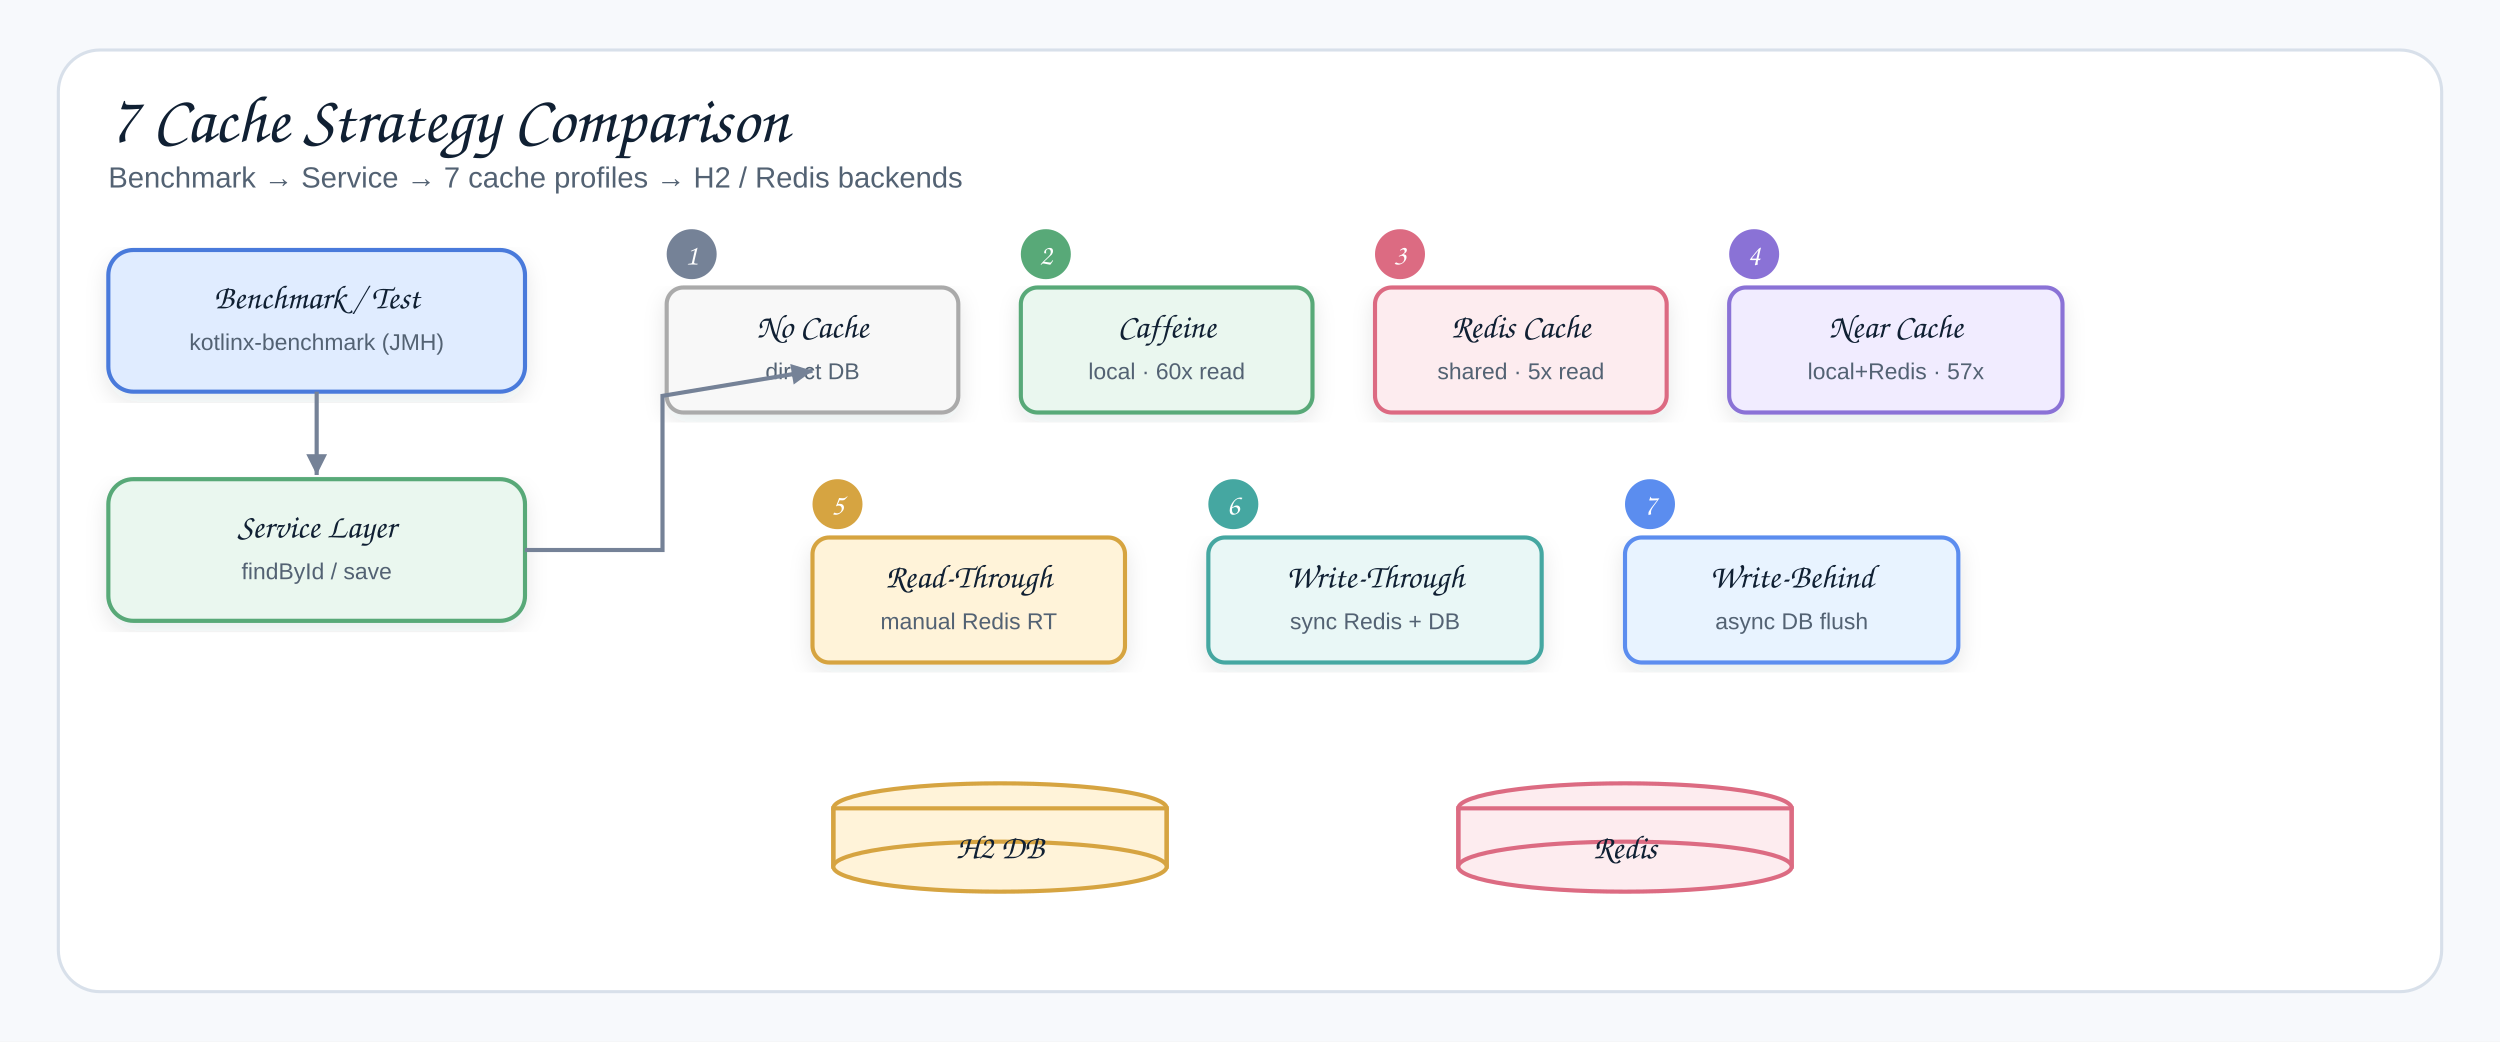
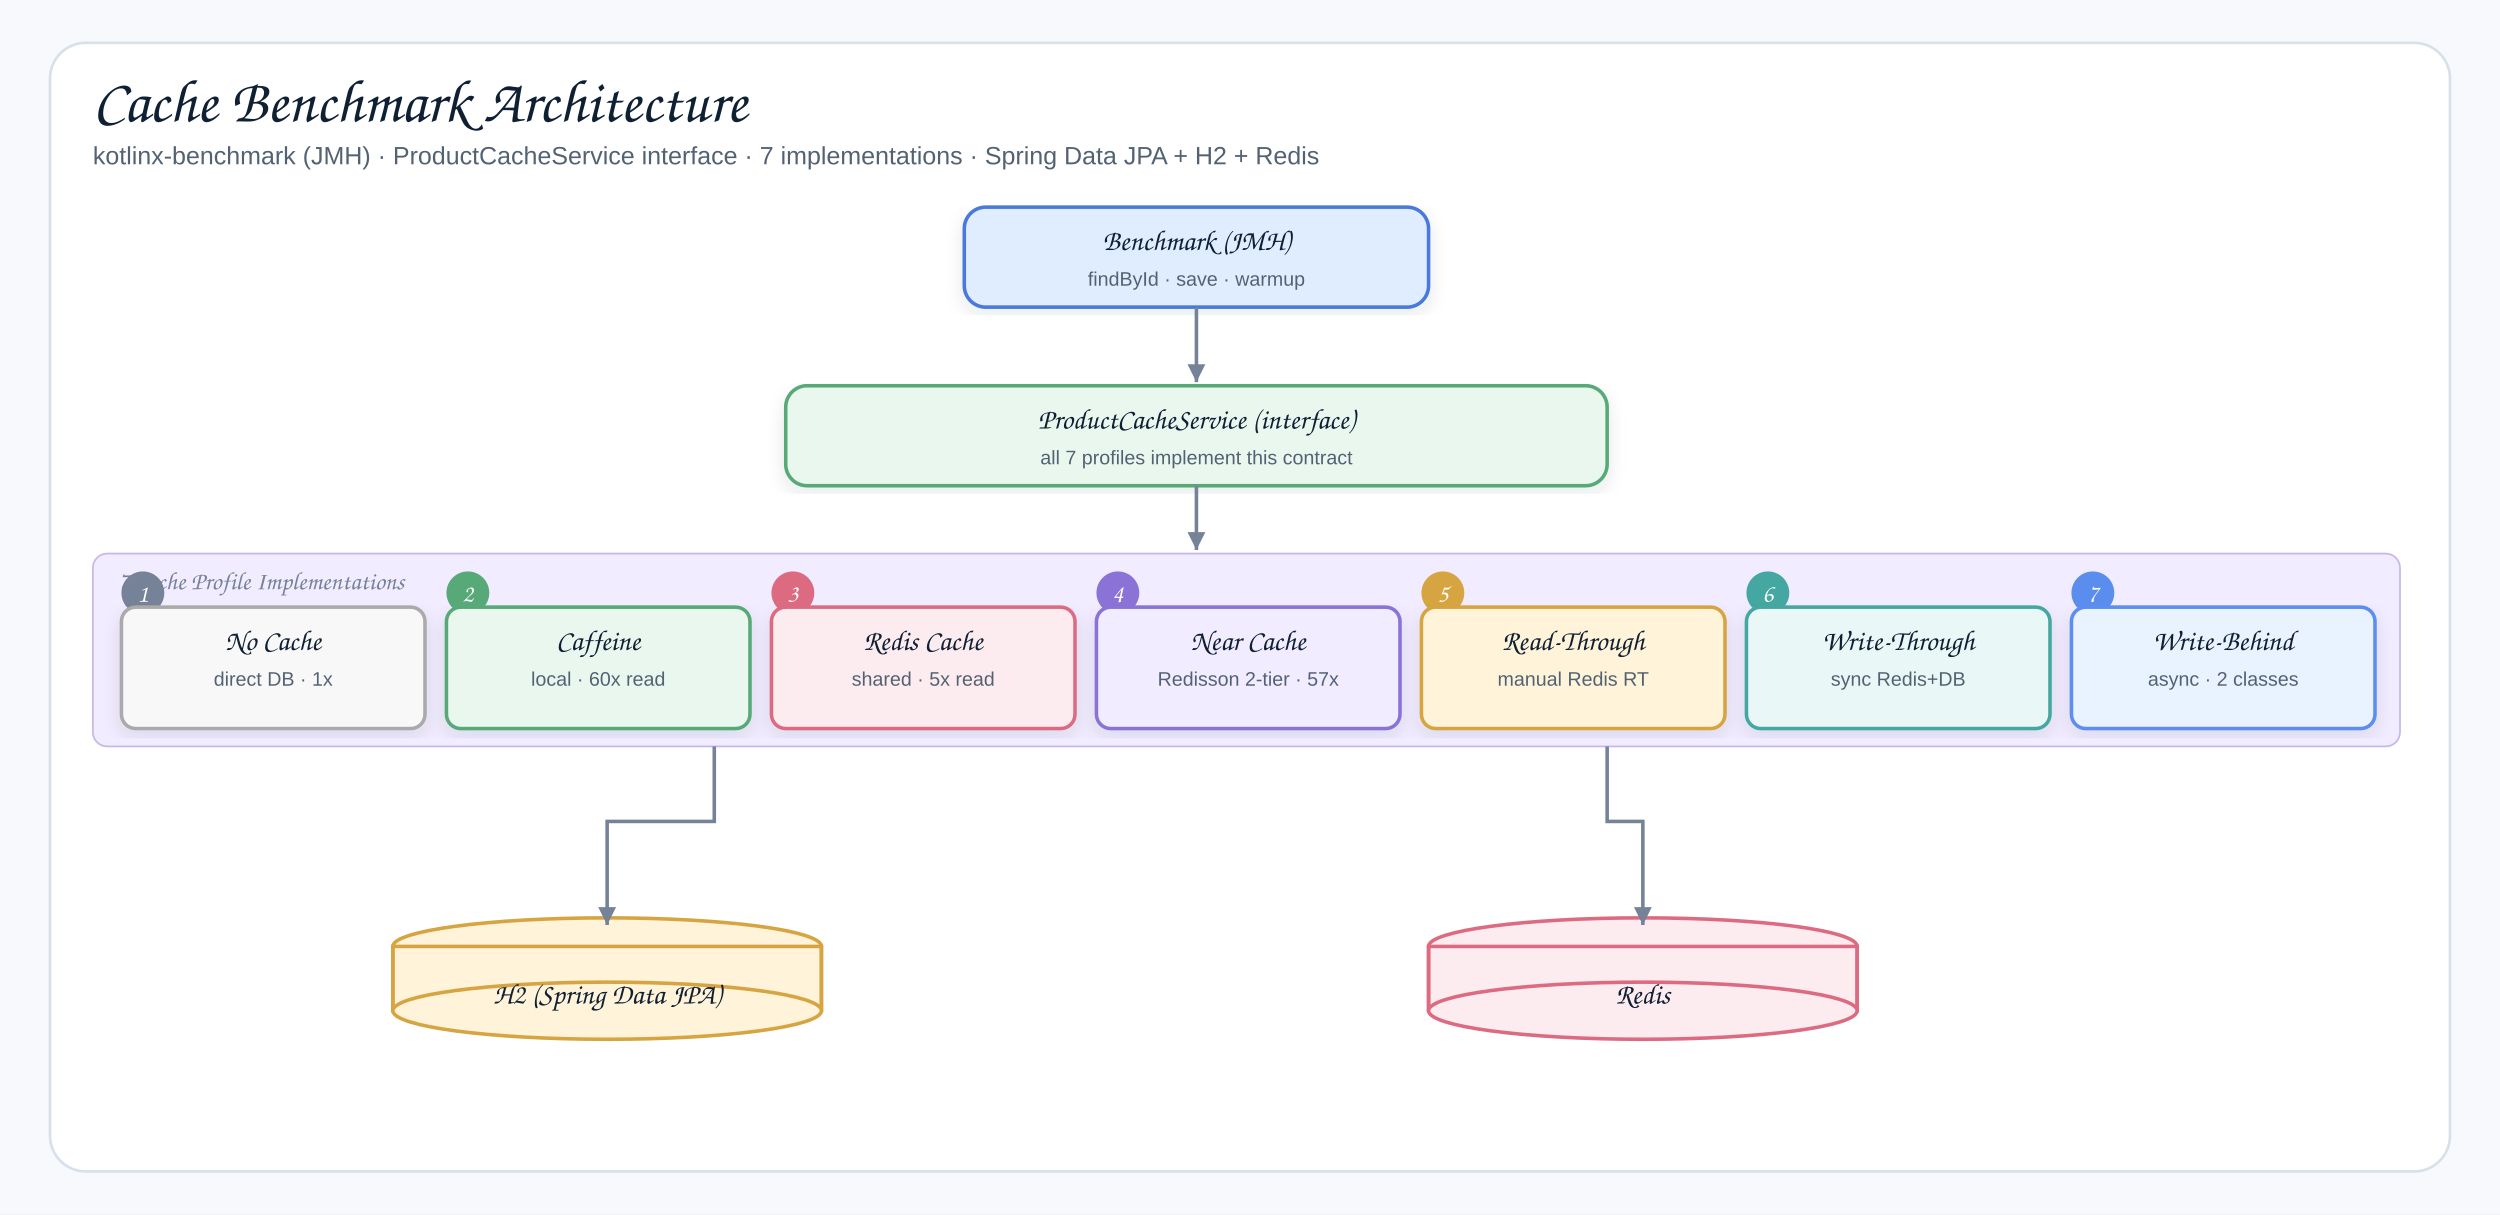
- <svg xmlns="http://www.w3.org/2000/svg" width="1200" height="500" viewBox="0 0 1200 500" role="img" aria-label="Cache Benchmark 7 Profiles Scenario">
+ <svg xmlns="http://www.w3.org/2000/svg" width="1400" height="680" viewBox="0 0 1400 680" role="img" aria-label="Cache Benchmark 7 Profiles">
  <defs>
    <filter id="shadow" x="-8%" y="-8%" width="116%" height="116%">
      <feDropShadow dx="0" dy="4" stdDeviation="5" flood-color="#1f2937" flood-opacity="0.10" />
    </filter>
    <marker id="arrow" markerWidth="14" markerHeight="14" refX="12" refY="7" orient="auto" markerUnits="userSpaceOnUse">
      <path d="M2,2 L12,7 L2,12 Z" fill="#758297" />
    </marker>
    <style>
    .canvas{fill:#f7f9fc}.frame{fill:#fff;stroke:#d8e0ea;stroke-width:1.5}
-     .title{font-family:"Architects Daughter","Comic Sans MS",cursive;font-size:32px;fill:#102033}
+     .title{font-family:"Architects Daughter","Comic Sans MS",cursive;font-size:34px;fill:#102033}
    .subtitle{font-family:"Comic Sans MS","Comic Neue",Arial,sans-serif;font-size:14px;fill:#536273}
    .label{font-family:"Architects Daughter","Comic Sans MS",cursive;font-size:16px;fill:#102033}
    .mono{font-family:"Comic Sans MS","Comic Neue",Arial,sans-serif;font-size:11px;fill:#536273}
    .num{font-family:"Architects Daughter","Comic Sans MS",cursive;font-size:14px;fill:#fff}
+     .bandlabel{font-family:"Architects Daughter","Comic Sans MS",cursive;font-size:14px;fill:#758297}
    .card{stroke-width:2;filter:url(#shadow)}
    .line{stroke:#758297;stroke-width:2;fill:none;marker-end:url(#arrow)}
  </style>
  </defs>
-   <rect class="canvas" width="1200" height="500" />
-   <rect class="frame" x="28" y="24" width="1144" height="452" rx="20" />
-   <text class="title" x="52" y="68">7 Cache Strategy Comparison</text>
-   <text class="subtitle" x="52" y="90">Benchmark → Service → 7 cache profiles → H2 / Redis backends</text>
-   <g transform="translate(52,120)">
-     <rect class="card" x="0" y="0" width="200" height="68" rx="12" fill="#E0ECFF" stroke="#4A7ADB" />
-     <text class="label" x="100" y="28" text-anchor="middle">Benchmark / Test</text>
-     <text class="mono" x="100" y="48" text-anchor="middle">kotlinx-benchmark (JMH)</text>
+   <rect class="canvas" width="1400" height="680" />
+   <rect class="frame" x="28" y="24" width="1344" height="632" rx="20" />
+   <text class="title" x="52" y="68">Cache Benchmark Architecture</text>
+   <text class="subtitle" x="52" y="92">kotlinx-benchmark (JMH) · ProductCacheService interface · 7 implementations · Spring Data JPA + H2 + Redis</text>
+   <g transform="translate(540,116)">
+     <rect class="card" x="0" y="0" width="260" height="56" rx="12" fill="#E0ECFF" stroke="#4A7ADB" />
+     <text class="label" x="130" y="24" text-anchor="middle">Benchmark (JMH)</text>
+     <text class="mono" x="130" y="44" text-anchor="middle">findById · save · warmup</text>
  </g>
-   <g transform="translate(52,230)">
-     <rect class="card" x="0" y="0" width="200" height="68" rx="12" fill="#EAF7EF" stroke="#58A978" />
-     <text class="label" x="100" y="28" text-anchor="middle">Service Layer</text>
-     <text class="mono" x="100" y="48" text-anchor="middle">findById / save</text>
+   <g transform="translate(440,216)">
+     <rect class="card" x="0" y="0" width="460" height="56" rx="12" fill="#EAF7EF" stroke="#58A978" />
+     <text class="label" x="230" y="24" text-anchor="middle">ProductCacheService (interface)</text>
+     <text class="mono" x="230" y="44" text-anchor="middle">all 7 profiles implement this contract</text>
  </g>
-   <g transform="translate(320,110)">
-     <circle cx="12" cy="12" r="12" fill="#758297" />
-     <text class="num" x="12" y="17" text-anchor="middle">1</text>
-     <rect class="card" x="0" y="28" width="140" height="60" rx="8" fill="#f8f8f8" stroke="#aaa" />
-     <text class="label" x="70" y="52" text-anchor="middle">No Cache</text>
-     <text class="mono" x="70" y="72" text-anchor="middle">direct DB</text>
+   <rect x="52" y="310" width="1292" height="108" rx="8" fill="#F1ECFF" stroke="#C8B8E8" stroke-width="1" />
+   <text class="bandlabel" x="66" y="330">7 Cache Profile Implementations</text>
+   <g transform="translate(68,340)">
+     <circle cx="12" cy="-8" r="12" fill="#758297" />
+     <text class="num" x="12" y="-3" text-anchor="middle">1</text>
+     <rect class="card" x="0" y="0" width="170" height="68" rx="8" fill="#f8f8f8" stroke="#aaa" />
+     <text class="label" x="85" y="24" text-anchor="middle">No Cache</text>
+     <text class="mono" x="85" y="44" text-anchor="middle">direct DB · 1x</text>
  </g>
-   <g transform="translate(490,110)">
-     <circle cx="12" cy="12" r="12" fill="#58A978" />
-     <text class="num" x="12" y="17" text-anchor="middle">2</text>
-     <rect class="card" x="0" y="28" width="140" height="60" rx="8" fill="#EAF7EF" stroke="#58A978" />
-     <text class="label" x="70" y="52" text-anchor="middle">Caffeine</text>
-     <text class="mono" x="70" y="72" text-anchor="middle">local · 60x read</text>
+   <g transform="translate(250,340)">
+     <circle cx="12" cy="-8" r="12" fill="#58A978" />
+     <text class="num" x="12" y="-3" text-anchor="middle">2</text>
+     <rect class="card" x="0" y="0" width="170" height="68" rx="8" fill="#EAF7EF" stroke="#58A978" />
+     <text class="label" x="85" y="24" text-anchor="middle">Caffeine</text>
+     <text class="mono" x="85" y="44" text-anchor="middle">local · 60x read</text>
  </g>
-   <g transform="translate(660,110)">
-     <circle cx="12" cy="12" r="12" fill="#DC6B82" />
-     <text class="num" x="12" y="17" text-anchor="middle">3</text>
-     <rect class="card" x="0" y="28" width="140" height="60" rx="8" fill="#FDECEF" stroke="#DC6B82" />
-     <text class="label" x="70" y="52" text-anchor="middle">Redis Cache</text>
-     <text class="mono" x="70" y="72" text-anchor="middle">shared · 5x read</text>
+   <g transform="translate(432,340)">
+     <circle cx="12" cy="-8" r="12" fill="#DC6B82" />
+     <text class="num" x="12" y="-3" text-anchor="middle">3</text>
+     <rect class="card" x="0" y="0" width="170" height="68" rx="8" fill="#FDECEF" stroke="#DC6B82" />
+     <text class="label" x="85" y="24" text-anchor="middle">Redis Cache</text>
+     <text class="mono" x="85" y="44" text-anchor="middle">shared · 5x read</text>
  </g>
-   <g transform="translate(830,110)">
-     <circle cx="12" cy="12" r="12" fill="#8A72D6" />
-     <text class="num" x="12" y="17" text-anchor="middle">4</text>
-     <rect class="card" x="0" y="28" width="160" height="60" rx="8" fill="#F1ECFF" stroke="#8A72D6" />
-     <text class="label" x="80" y="52" text-anchor="middle">Near Cache</text>
-     <text class="mono" x="80" y="72" text-anchor="middle">local+Redis · 57x</text>
+   <g transform="translate(614,340)">
+     <circle cx="12" cy="-8" r="12" fill="#8A72D6" />
+     <text class="num" x="12" y="-3" text-anchor="middle">4</text>
+     <rect class="card" x="0" y="0" width="170" height="68" rx="8" fill="#F1ECFF" stroke="#8A72D6" />
+     <text class="label" x="85" y="24" text-anchor="middle">Near Cache</text>
+     <text class="mono" x="85" y="44" text-anchor="middle">Redisson 2-tier · 57x</text>
  </g>
-   <g transform="translate(390,230)">
-     <circle cx="12" cy="12" r="12" fill="#D6A441" />
-     <text class="num" x="12" y="17" text-anchor="middle">5</text>
-     <rect class="card" x="0" y="28" width="150" height="60" rx="8" fill="#FFF3D9" stroke="#D6A441" />
-     <text class="label" x="75" y="52" text-anchor="middle">Read-Through</text>
-     <text class="mono" x="75" y="72" text-anchor="middle">manual Redis RT</text>
+   <g transform="translate(796,340)">
+     <circle cx="12" cy="-8" r="12" fill="#D6A441" />
+     <text class="num" x="12" y="-3" text-anchor="middle">5</text>
+     <rect class="card" x="0" y="0" width="170" height="68" rx="8" fill="#FFF3D9" stroke="#D6A441" />
+     <text class="label" x="85" y="24" text-anchor="middle">Read-Through</text>
+     <text class="mono" x="85" y="44" text-anchor="middle">manual Redis RT</text>
  </g>
-   <g transform="translate(580,230)">
-     <circle cx="12" cy="12" r="12" fill="#45A7A1" />
-     <text class="num" x="12" y="17" text-anchor="middle">6</text>
-     <rect class="card" x="0" y="28" width="160" height="60" rx="8" fill="#E9F7F6" stroke="#45A7A1" />
-     <text class="label" x="80" y="52" text-anchor="middle">Write-Through</text>
-     <text class="mono" x="80" y="72" text-anchor="middle">sync Redis + DB</text>
+   <g transform="translate(978,340)">
+     <circle cx="12" cy="-8" r="12" fill="#45A7A1" />
+     <text class="num" x="12" y="-3" text-anchor="middle">6</text>
+     <rect class="card" x="0" y="0" width="170" height="68" rx="8" fill="#E9F7F6" stroke="#45A7A1" />
+     <text class="label" x="85" y="24" text-anchor="middle">Write-Through</text>
+     <text class="mono" x="85" y="44" text-anchor="middle">sync Redis+DB</text>
  </g>
-   <g transform="translate(780,230)">
-     <circle cx="12" cy="12" r="12" fill="#5B8DEF" />
-     <text class="num" x="12" y="17" text-anchor="middle">7</text>
-     <rect class="card" x="0" y="28" width="160" height="60" rx="8" fill="#E8F3FF" stroke="#5B8DEF" />
-     <text class="label" x="80" y="52" text-anchor="middle">Write-Behind</text>
-     <text class="mono" x="80" y="72" text-anchor="middle">async DB flush</text>
+   <g transform="translate(1160,340)">
+     <circle cx="12" cy="-8" r="12" fill="#5B8DEF" />
+     <text class="num" x="12" y="-3" text-anchor="middle">7</text>
+     <rect class="card" x="0" y="0" width="170" height="68" rx="8" fill="#E8F3FF" stroke="#5B8DEF" />
+     <text class="label" x="85" y="24" text-anchor="middle">Write-Behind</text>
+     <text class="mono" x="85" y="44" text-anchor="middle">async · 2 classes</text>
  </g>
-   <g transform="translate(400,380)">
-     <ellipse cx="80" cy="8" rx="80" ry="12" fill="#FFF3D9" stroke="#D6A441" stroke-width="2" />
-     <rect x="0" y="8" width="160" height="28" fill="#FFF3D9" stroke="#D6A441" stroke-width="2" />
-     <line x1="0" y1="8" x2="0" y2="36" stroke="#D6A441" stroke-width="2" />
-     <line x1="160" y1="8" x2="160" y2="36" stroke="#D6A441" stroke-width="2" />
-     <ellipse cx="80" cy="36" rx="80" ry="12" fill="#FFF3D9" stroke="#D6A441" stroke-width="2" />
-     <text class="label" x="80" y="32" text-anchor="middle" style="font-size:16px">H2 DB</text>
+   <g transform="translate(220,520)">
+     <ellipse cx="120" cy="10" rx="120" ry="16" fill="#FFF3D9" stroke="#D6A441" stroke-width="2" />
+     <rect x="0" y="10" width="240" height="36" fill="#FFF3D9" stroke="#D6A441" stroke-width="2" />
+     <line x1="0" y1="10" x2="0" y2="46" stroke="#D6A441" stroke-width="2" />
+     <line x1="240" y1="10" x2="240" y2="46" stroke="#D6A441" stroke-width="2" />
+     <ellipse cx="120" cy="46" rx="120" ry="16" fill="#FFF3D9" stroke="#D6A441" stroke-width="2" />
+     <text class="label" x="120" y="42" text-anchor="middle">H2 (Spring Data JPA)</text>
  </g>
-   <g transform="translate(700,380)">
-     <ellipse cx="80" cy="8" rx="80" ry="12" fill="#FDECEF" stroke="#DC6B82" stroke-width="2" />
-     <rect x="0" y="8" width="160" height="28" fill="#FDECEF" stroke="#DC6B82" stroke-width="2" />
-     <line x1="0" y1="8" x2="0" y2="36" stroke="#DC6B82" stroke-width="2" />
-     <line x1="160" y1="8" x2="160" y2="36" stroke="#DC6B82" stroke-width="2" />
-     <ellipse cx="80" cy="36" rx="80" ry="12" fill="#FDECEF" stroke="#DC6B82" stroke-width="2" />
-     <text class="label" x="80" y="32" text-anchor="middle" style="font-size:16px">Redis</text>
+   <g transform="translate(800,520)">
+     <ellipse cx="120" cy="10" rx="120" ry="16" fill="#FDECEF" stroke="#DC6B82" stroke-width="2" />
+     <rect x="0" y="10" width="240" height="36" fill="#FDECEF" stroke="#DC6B82" stroke-width="2" />
+     <line x1="0" y1="10" x2="0" y2="46" stroke="#DC6B82" stroke-width="2" />
+     <line x1="240" y1="10" x2="240" y2="46" stroke="#DC6B82" stroke-width="2" />
+     <ellipse cx="120" cy="46" rx="120" ry="16" fill="#FDECEF" stroke="#DC6B82" stroke-width="2" />
+     <text class="label" x="120" y="42" text-anchor="middle">Redis</text>
  </g>
-   <path class="line" d="M152,188 L152,228" />
-   <path class="line" d="M252,264 L318,264 L318,190 L390,178" />
+   <path class="line" d="M670,172 L670,214" />
+   <path class="line" d="M670,272 L670,308" />
+   <path class="line" d="M400,418 L400,460 L340,460 L340,518" />
+   <path class="line" d="M900,418 L900,460 L920,460 L920,518" />
</svg>
